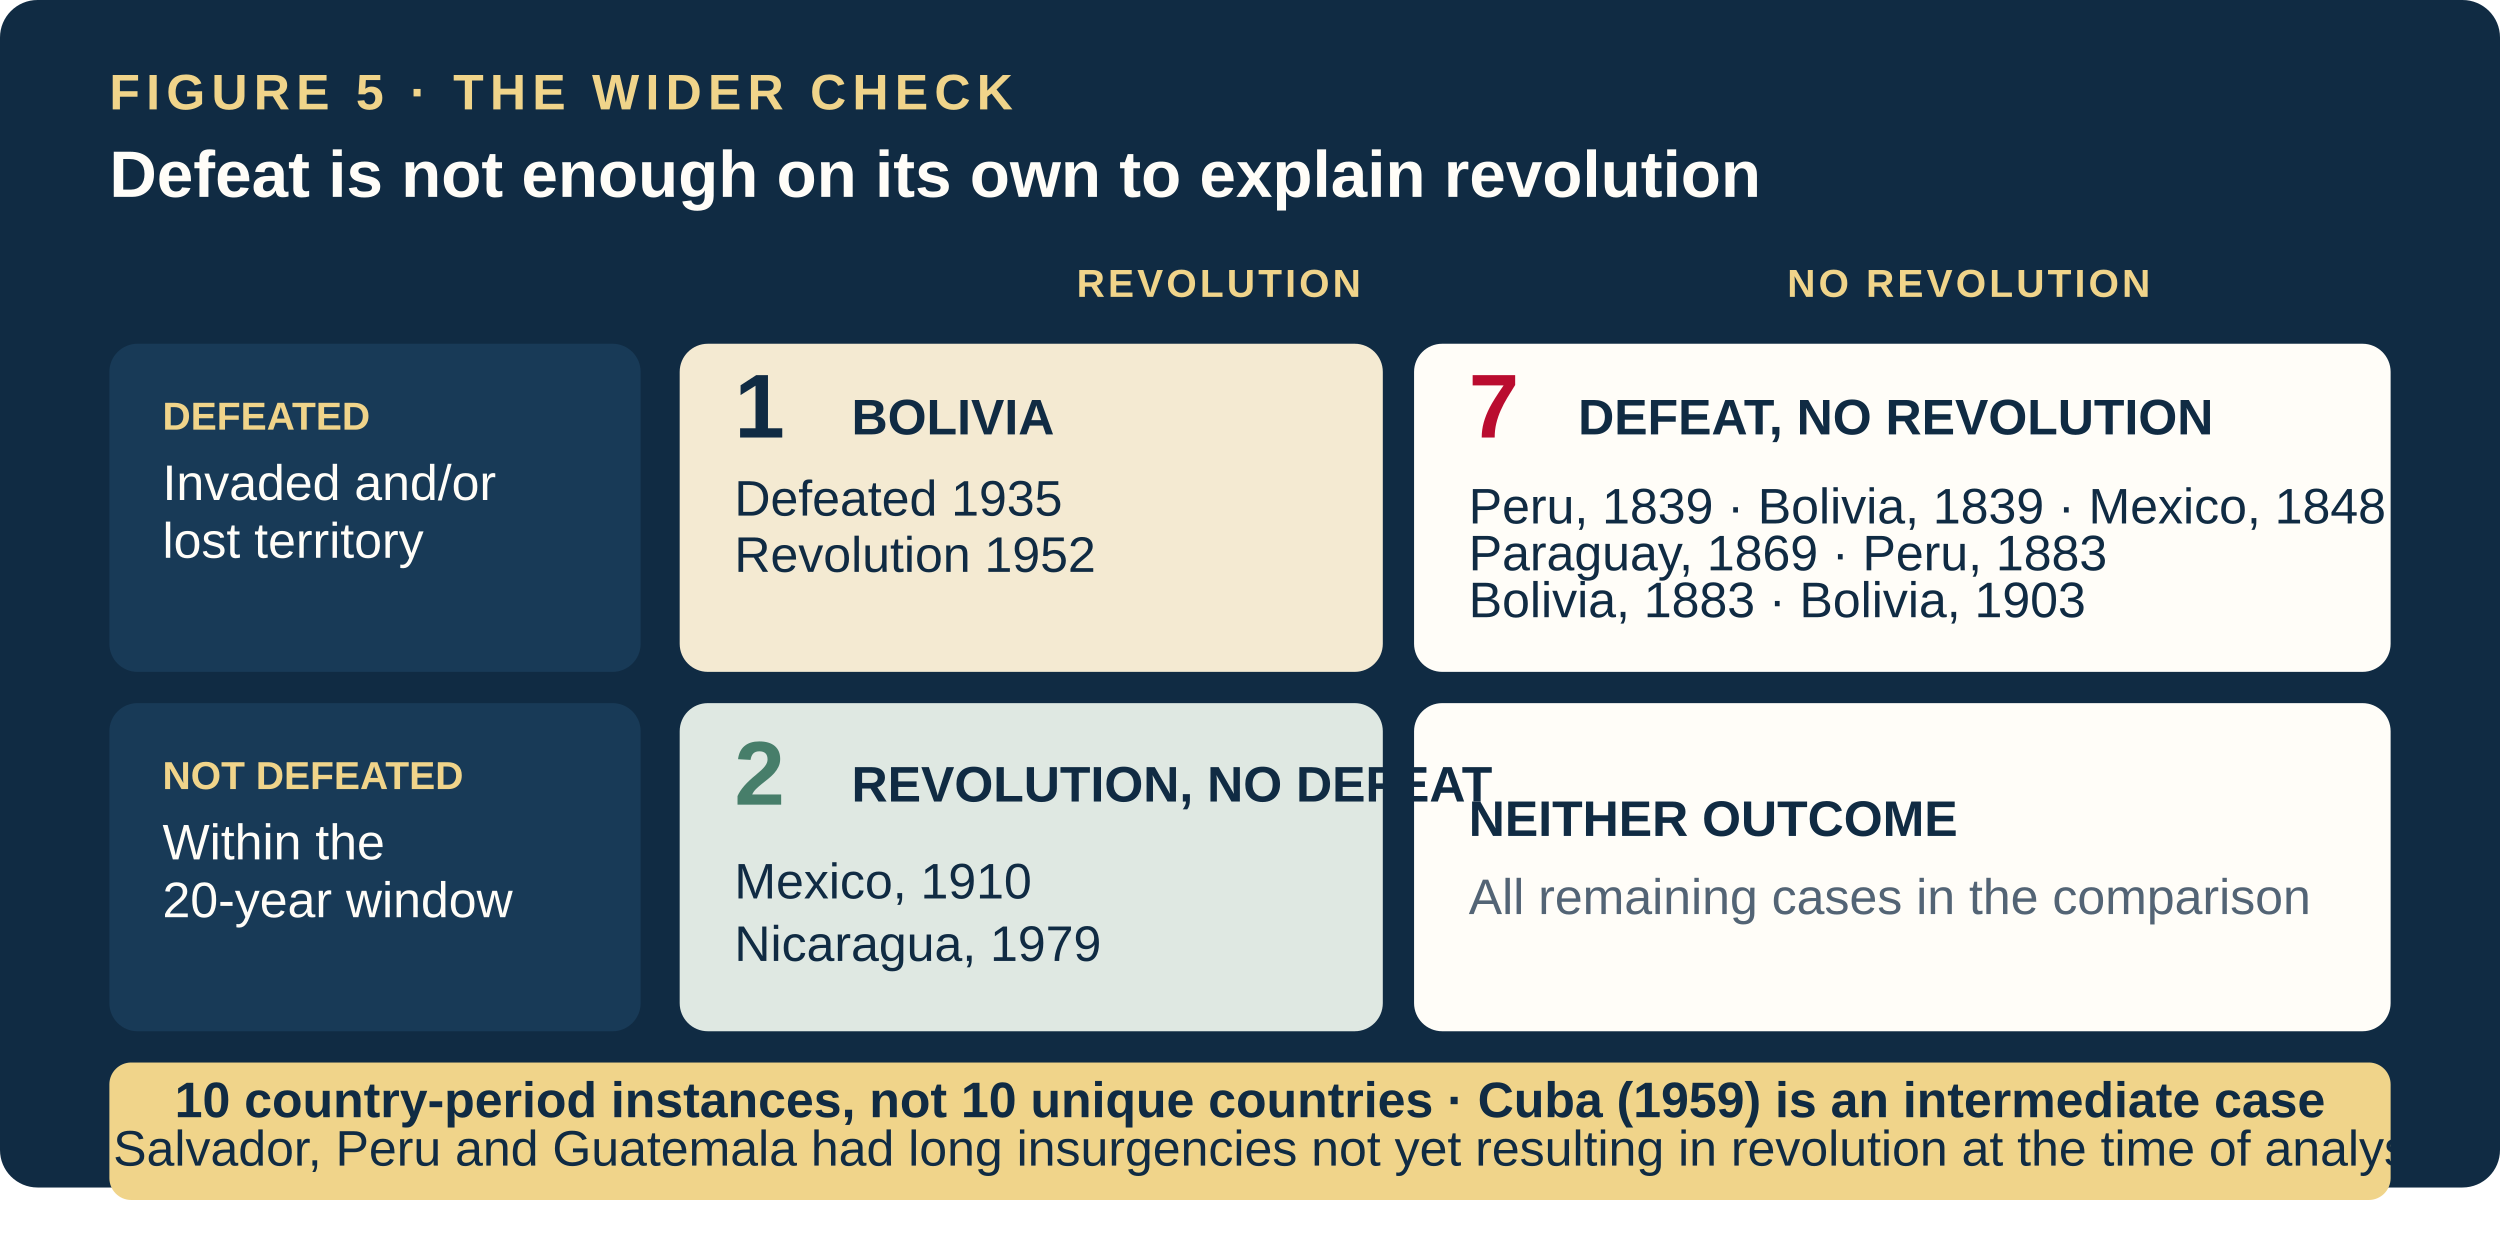
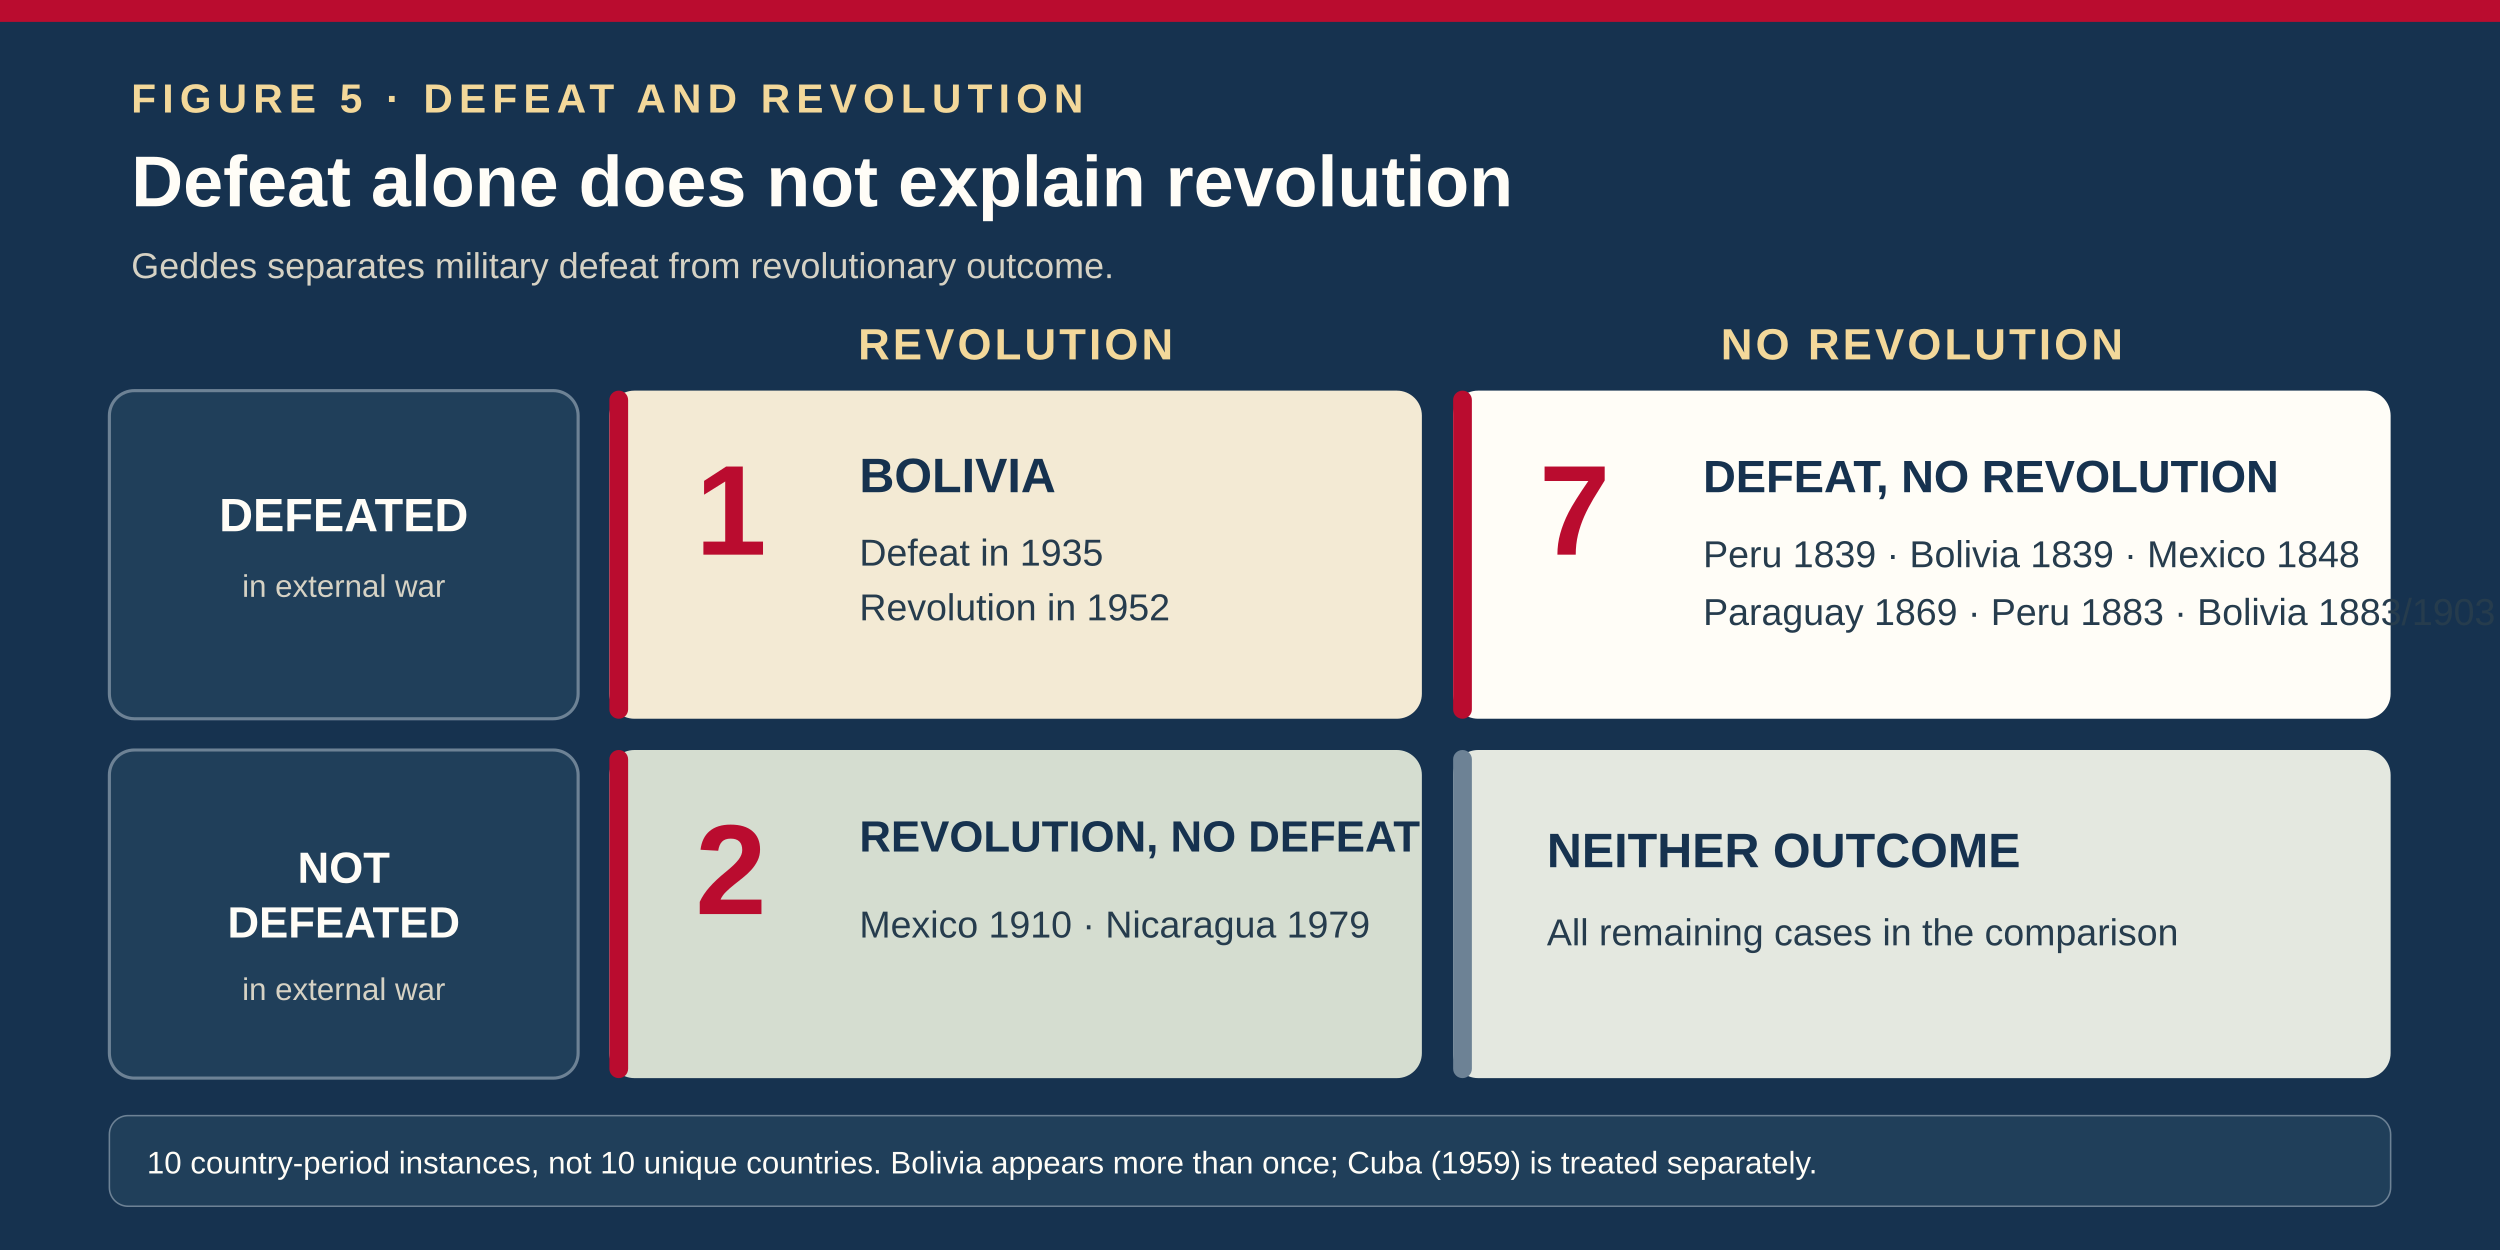
- <svg xmlns="http://www.w3.org/2000/svg" viewBox="0 0 1600 800" role="img" aria-labelledby="t d">
-   <rect width="1600" height="760" rx="24" fill="#102b43" />
-   <text x="70" y="70" fill="#f0d48a" font-family="Arial,sans-serif" font-size="32" font-weight="700" letter-spacing="4">FIGURE 5 · THE WIDER CHECK</text>
-   <text x="70" y="126" fill="#fffdf8" font-family="Arial,sans-serif" font-size="42" font-weight="700">Defeat is not enough on its own to explain revolution</text>
-   <g fill="#f0d48a" font-family="Arial,sans-serif" font-size="25" font-weight="700" letter-spacing="2">
-     <text x="780" y="190" text-anchor="middle">REVOLUTION</text>
-     <text x="1260" y="190" text-anchor="middle">NO REVOLUTION</text>
-   </g>
-   <g>
-     <rect x="70" y="220" width="340" height="210" rx="18" fill="#183a57" />
-     <rect x="70" y="450" width="340" height="210" rx="18" fill="#183a57" />
-     <rect x="435" y="220" width="450" height="210" rx="18" fill="#f4ead2" />
-     <rect x="905" y="220" width="625" height="210" rx="18" fill="#fffdf8" />
-     <rect x="435" y="450" width="450" height="210" rx="18" fill="#dfe8e2" />
-     <rect x="905" y="450" width="625" height="210" rx="18" fill="#fffdf8" />
-   </g>
-   <g fill="#fffdf8" font-family="Arial,sans-serif">
-     <text x="104" y="275" fill="#f0d48a" font-size="25" font-weight="700">DEFEATED</text>
-     <text x="104" y="320" font-size="32">Invaded and/or</text>
-     <text x="104" y="357" font-size="32">lost territory</text>
-     <text x="104" y="505" fill="#f0d48a" font-size="25" font-weight="700">NOT DEFEATED</text>
-     <text x="104" y="550" font-size="32">Within the</text>
-     <text x="104" y="587" font-size="32">20-year window</text>
-   </g>
-   <g font-family="Arial,sans-serif" fill="#102b43">
-     <text x="470" y="280" font-size="58" font-weight="700">1</text>
-     <text x="545" y="278" font-size="32" font-weight="700">BOLIVIA</text>
-     <text x="470" y="330" font-size="32">Defeated 1935</text>
-     <text x="470" y="366" font-size="32">Revolution 1952</text>
-     <text x="940" y="280" font-size="58" font-weight="700" fill="#ba0c2f">7</text>
-     <text x="1010" y="278" font-size="32" font-weight="700">DEFEAT, NO REVOLUTION</text>
-     <text x="940" y="335" font-size="32">Peru, 1839 · Bolivia, 1839 · Mexico, 1848</text>
-     <text x="940" y="365" font-size="32">Paraguay, 1869 · Peru, 1883</text>
-     <text x="940" y="395" font-size="32">Bolivia, 1883 · Bolivia, 1903</text>
-     <text x="470" y="515" font-size="58" font-weight="700" fill="#477e6a">2</text>
-     <text x="545" y="513" font-size="32" font-weight="700">REVOLUTION, NO DEFEAT</text>
-     <text x="470" y="575" font-size="32">Mexico, 1910</text>
-     <text x="470" y="615" font-size="32">Nicaragua, 1979</text>
-     <text x="940" y="535" font-size="32" font-weight="700">NEITHER OUTCOME</text>
-     <text x="940" y="585" font-size="32" fill="#536475">All remaining cases in the comparison</text>
-   </g>
-   <rect x="70" y="680" width="1460" height="88" rx="14" fill="#f0d48a" />
-   <text x="800" y="715" text-anchor="middle" fill="#102b43" font-family="Arial,sans-serif" font-size="32" font-weight="700">10 country-period instances, not 10 unique countries · Cuba (1959) is an intermediate case</text>
-   <text x="800" y="746" text-anchor="middle" fill="#102b43" font-family="Arial,sans-serif" font-size="32">El Salvador, Peru and Guatemala had long insurgencies not yet resulting in revolution at the time of analysis</text>
+ <svg xmlns="http://www.w3.org/2000/svg" viewBox="0 0 1600 800" role="img" aria-label="Geddes case matrix: one defeated country had a revolution, seven defeated cases did not, two revolutions occurred without the recorded defeat, and the remaining cases had neither outcome.">
+   <rect width="1600" height="800" fill="#16324f" />
+   <rect width="1600" height="14" fill="#ba0c2f" />
+   <text x="84" y="72" fill="#f3d89a" font-family="Arial, sans-serif" font-size="26" font-weight="700" letter-spacing="4">FIGURE 5 · DEFEAT AND REVOLUTION</text>
+   <text x="84" y="132" fill="#fffdf7" font-family="Arial, sans-serif" font-size="46" font-weight="700">Defeat alone does not explain revolution</text>
+   <text x="84" y="178" fill="#d6d2c4" font-family="Arial, sans-serif" font-size="23">Geddes separates military defeat from revolutionary outcome.</text>
+   <text x="650" y="230" fill="#f3d89a" font-family="Arial, sans-serif" font-size="28" font-weight="700" letter-spacing="2" text-anchor="middle">REVOLUTION</text>
+   <text x="1230" y="230" fill="#f3d89a" font-family="Arial, sans-serif" font-size="28" font-weight="700" letter-spacing="2" text-anchor="middle">NO REVOLUTION</text>
+   <rect x="70" y="250" width="300" height="210" rx="16" fill="#203f5a" stroke="#6d8295" stroke-width="2" />
+   <text x="220" y="340" fill="#fffdf7" font-family="Arial, sans-serif" font-size="30" font-weight="700" text-anchor="middle">DEFEATED</text>
+   <text x="220" y="382" fill="#d6d2c4" font-family="Arial, sans-serif" font-size="20" text-anchor="middle">in external war</text>
+   <rect x="390" y="250" width="520" height="210" rx="16" fill="#f3ead4" />
+   <rect x="390" y="250" width="12" height="210" rx="6" fill="#ba0c2f" />
+   <text x="445" y="355" fill="#ba0c2f" font-family="Arial, sans-serif" font-size="82" font-weight="700">1</text>
+   <text x="550" y="315" fill="#16324f" font-family="Arial, sans-serif" font-size="31" font-weight="700">BOLIVIA</text>
+   <text x="550" y="362" fill="#263c4d" font-family="Arial, sans-serif" font-size="24">Defeat in 1935</text>
+   <text x="550" y="397" fill="#263c4d" font-family="Arial, sans-serif" font-size="24">Revolution in 1952</text>
+   <rect x="930" y="250" width="600" height="210" rx="16" fill="#fffdf7" />
+   <rect x="930" y="250" width="12" height="210" rx="6" fill="#ba0c2f" />
+   <text x="985" y="355" fill="#ba0c2f" font-family="Arial, sans-serif" font-size="82" font-weight="700">7</text>
+   <text x="1090" y="315" fill="#16324f" font-family="Arial, sans-serif" font-size="29" font-weight="700">DEFEAT, NO REVOLUTION</text>
+   <text x="1090" y="363" fill="#263c4d" font-family="Arial, sans-serif" font-size="24">Peru 1839 · Bolivia 1839 · Mexico 1848</text>
+   <text x="1090" y="400" fill="#263c4d" font-family="Arial, sans-serif" font-size="24">Paraguay 1869 · Peru 1883 · Bolivia 1883/1903</text>
+   <rect x="70" y="480" width="300" height="210" rx="16" fill="#203f5a" stroke="#6d8295" stroke-width="2" />
+   <text x="220" y="565" fill="#fffdf7" font-family="Arial, sans-serif" font-size="28" font-weight="700" text-anchor="middle">NOT</text>
+   <text x="220" y="600" fill="#fffdf7" font-family="Arial, sans-serif" font-size="28" font-weight="700" text-anchor="middle">DEFEATED</text>
+   <text x="220" y="640" fill="#d6d2c4" font-family="Arial, sans-serif" font-size="20" text-anchor="middle">in external war</text>
+   <rect x="390" y="480" width="520" height="210" rx="16" fill="#d5ddd0" />
+   <rect x="390" y="480" width="12" height="210" rx="6" fill="#ba0c2f" />
+   <text x="445" y="585" fill="#ba0c2f" font-family="Arial, sans-serif" font-size="82" font-weight="700">2</text>
+   <text x="550" y="545" fill="#16324f" font-family="Arial, sans-serif" font-size="28" font-weight="700">REVOLUTION, NO DEFEAT</text>
+   <text x="550" y="600" fill="#263c4d" font-family="Arial, sans-serif" font-size="24">Mexico 1910 · Nicaragua 1979</text>
+   <rect x="930" y="480" width="600" height="210" rx="16" fill="#e4e8e0" />
+   <rect x="930" y="480" width="12" height="210" rx="6" fill="#6d8295" />
+   <text x="990" y="555" fill="#16324f" font-family="Arial, sans-serif" font-size="31" font-weight="700">NEITHER OUTCOME</text>
+   <text x="990" y="605" fill="#263c4d" font-family="Arial, sans-serif" font-size="24">All remaining cases in the comparison</text>
+   <rect x="70" y="714" width="1460" height="58" rx="12" fill="#203f5a" stroke="#6d8295" stroke-width="1" />
+   <text x="94" y="751" fill="#fffdf7" font-family="Arial, sans-serif" font-size="20">10 country-period instances, not 10 unique countries. Bolivia appears more than once; Cuba (1959) is treated separately.</text>
</svg>
